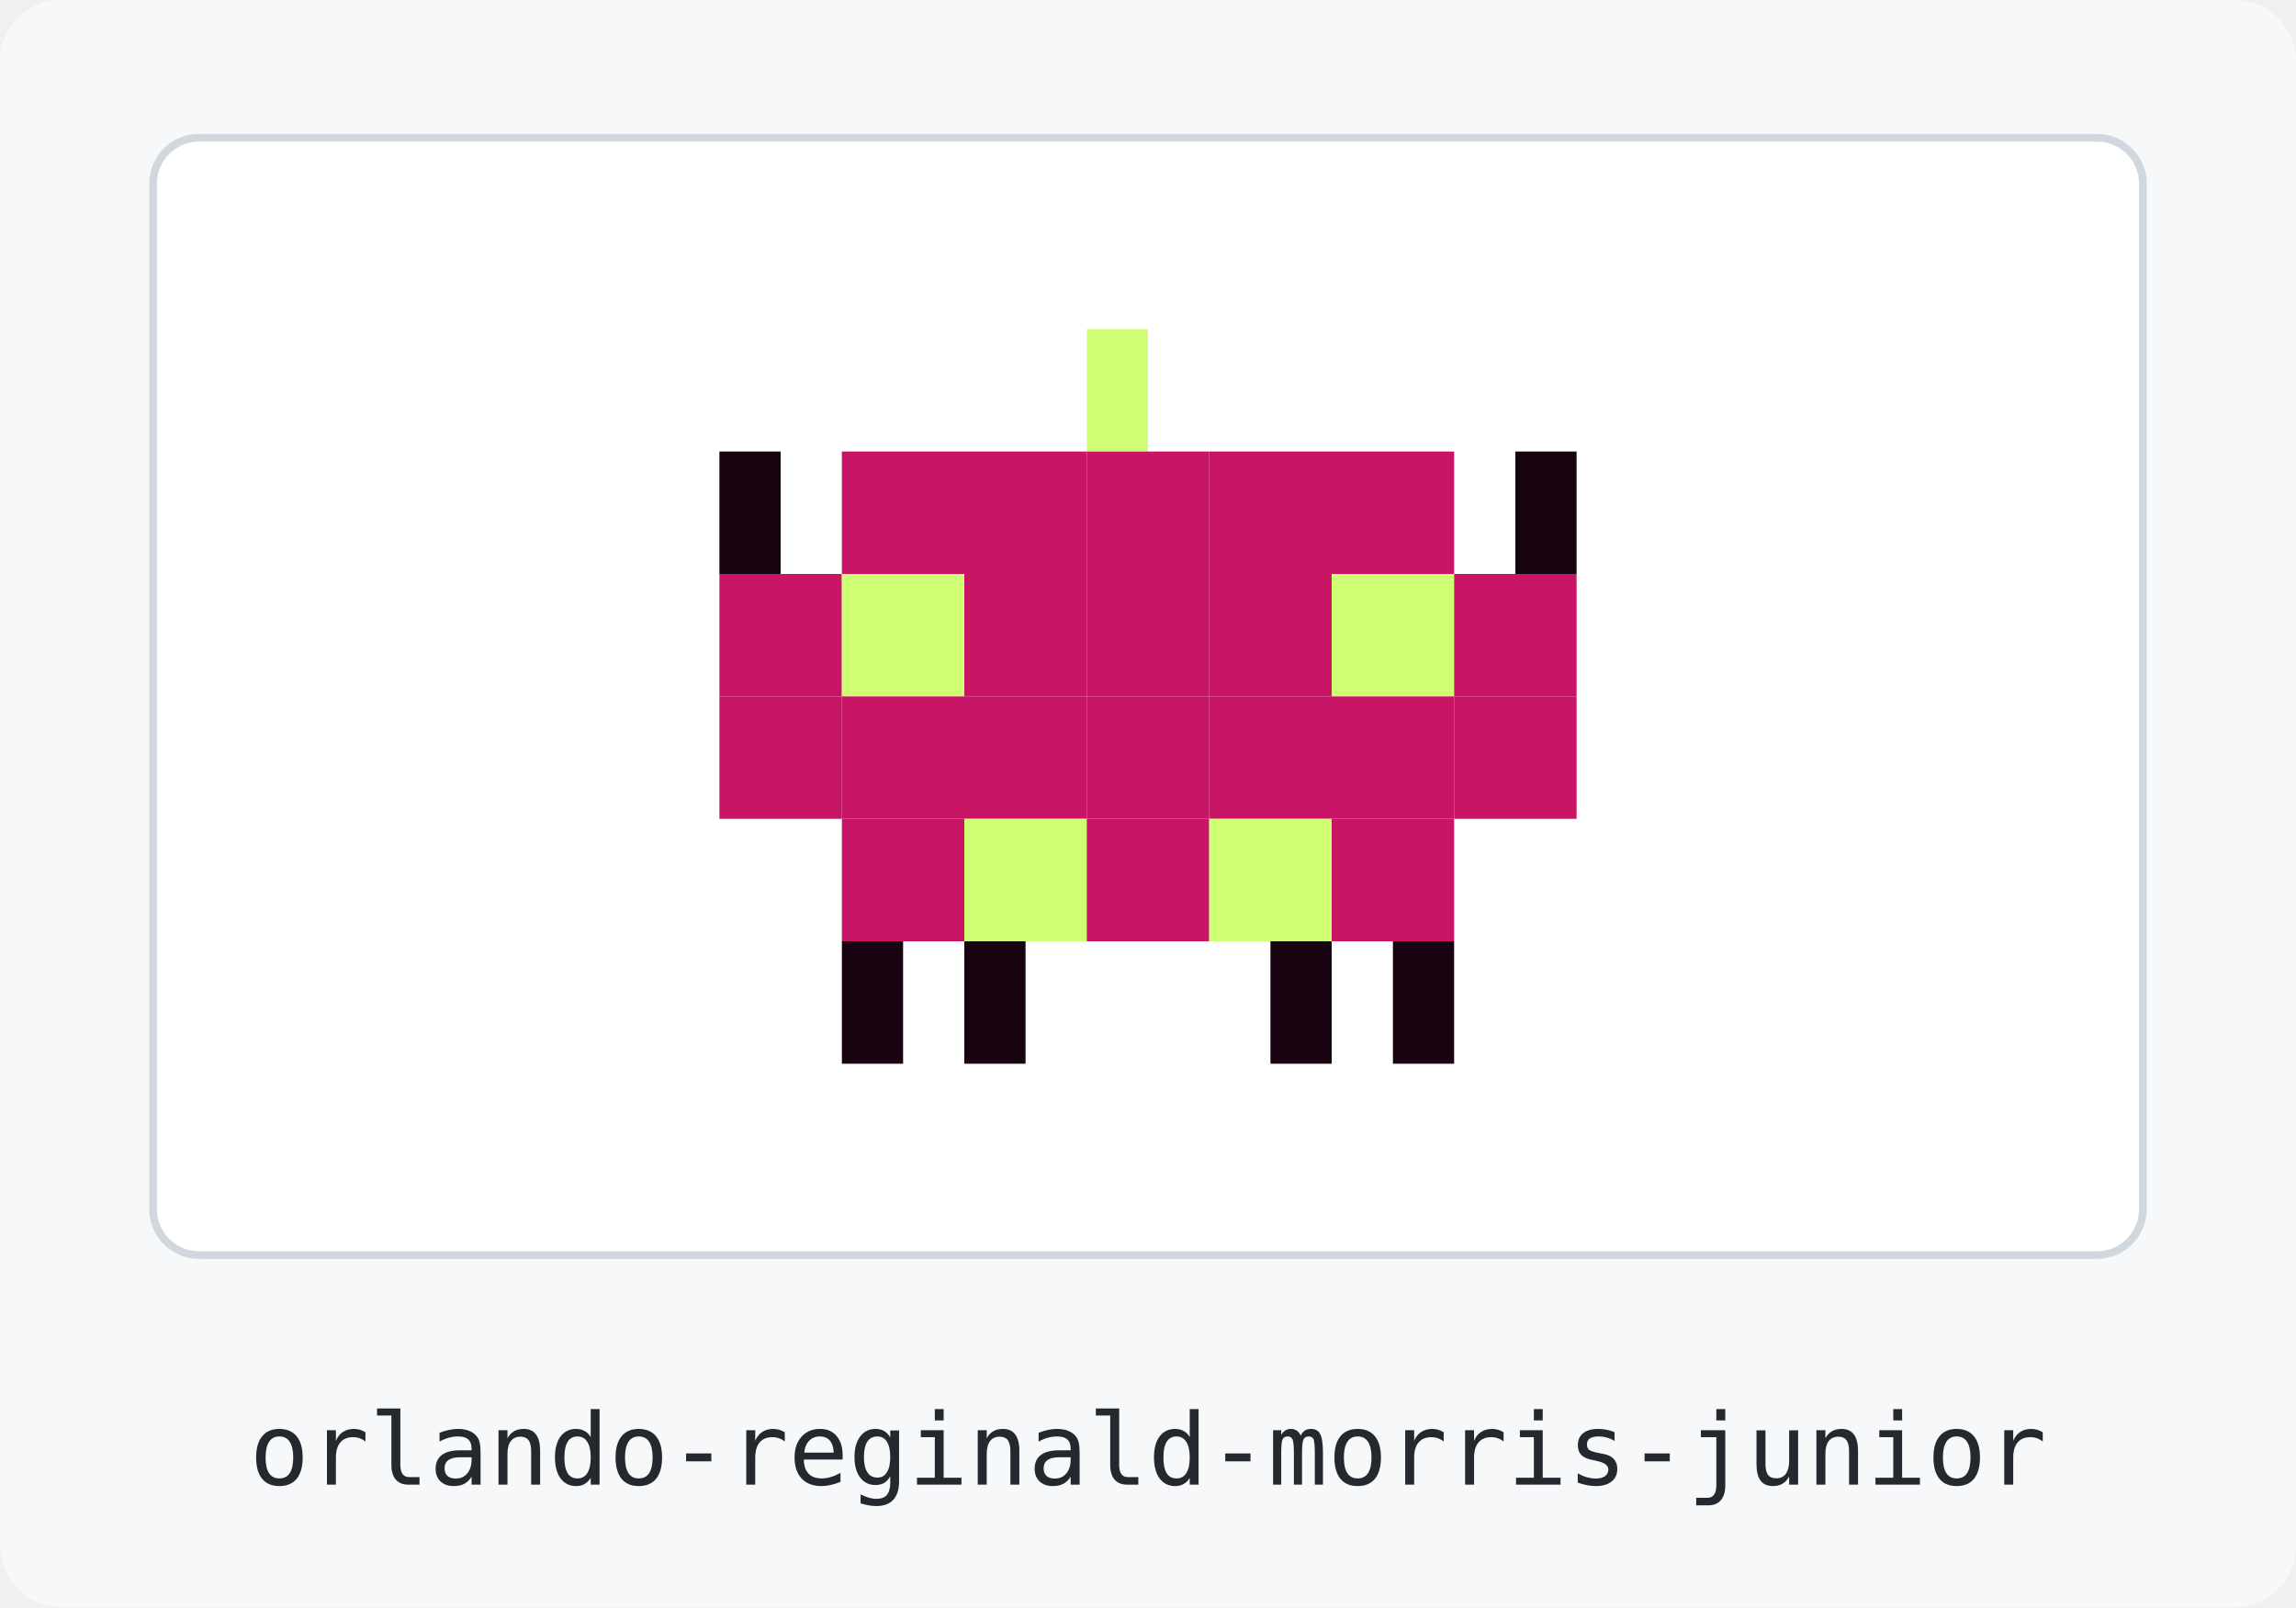
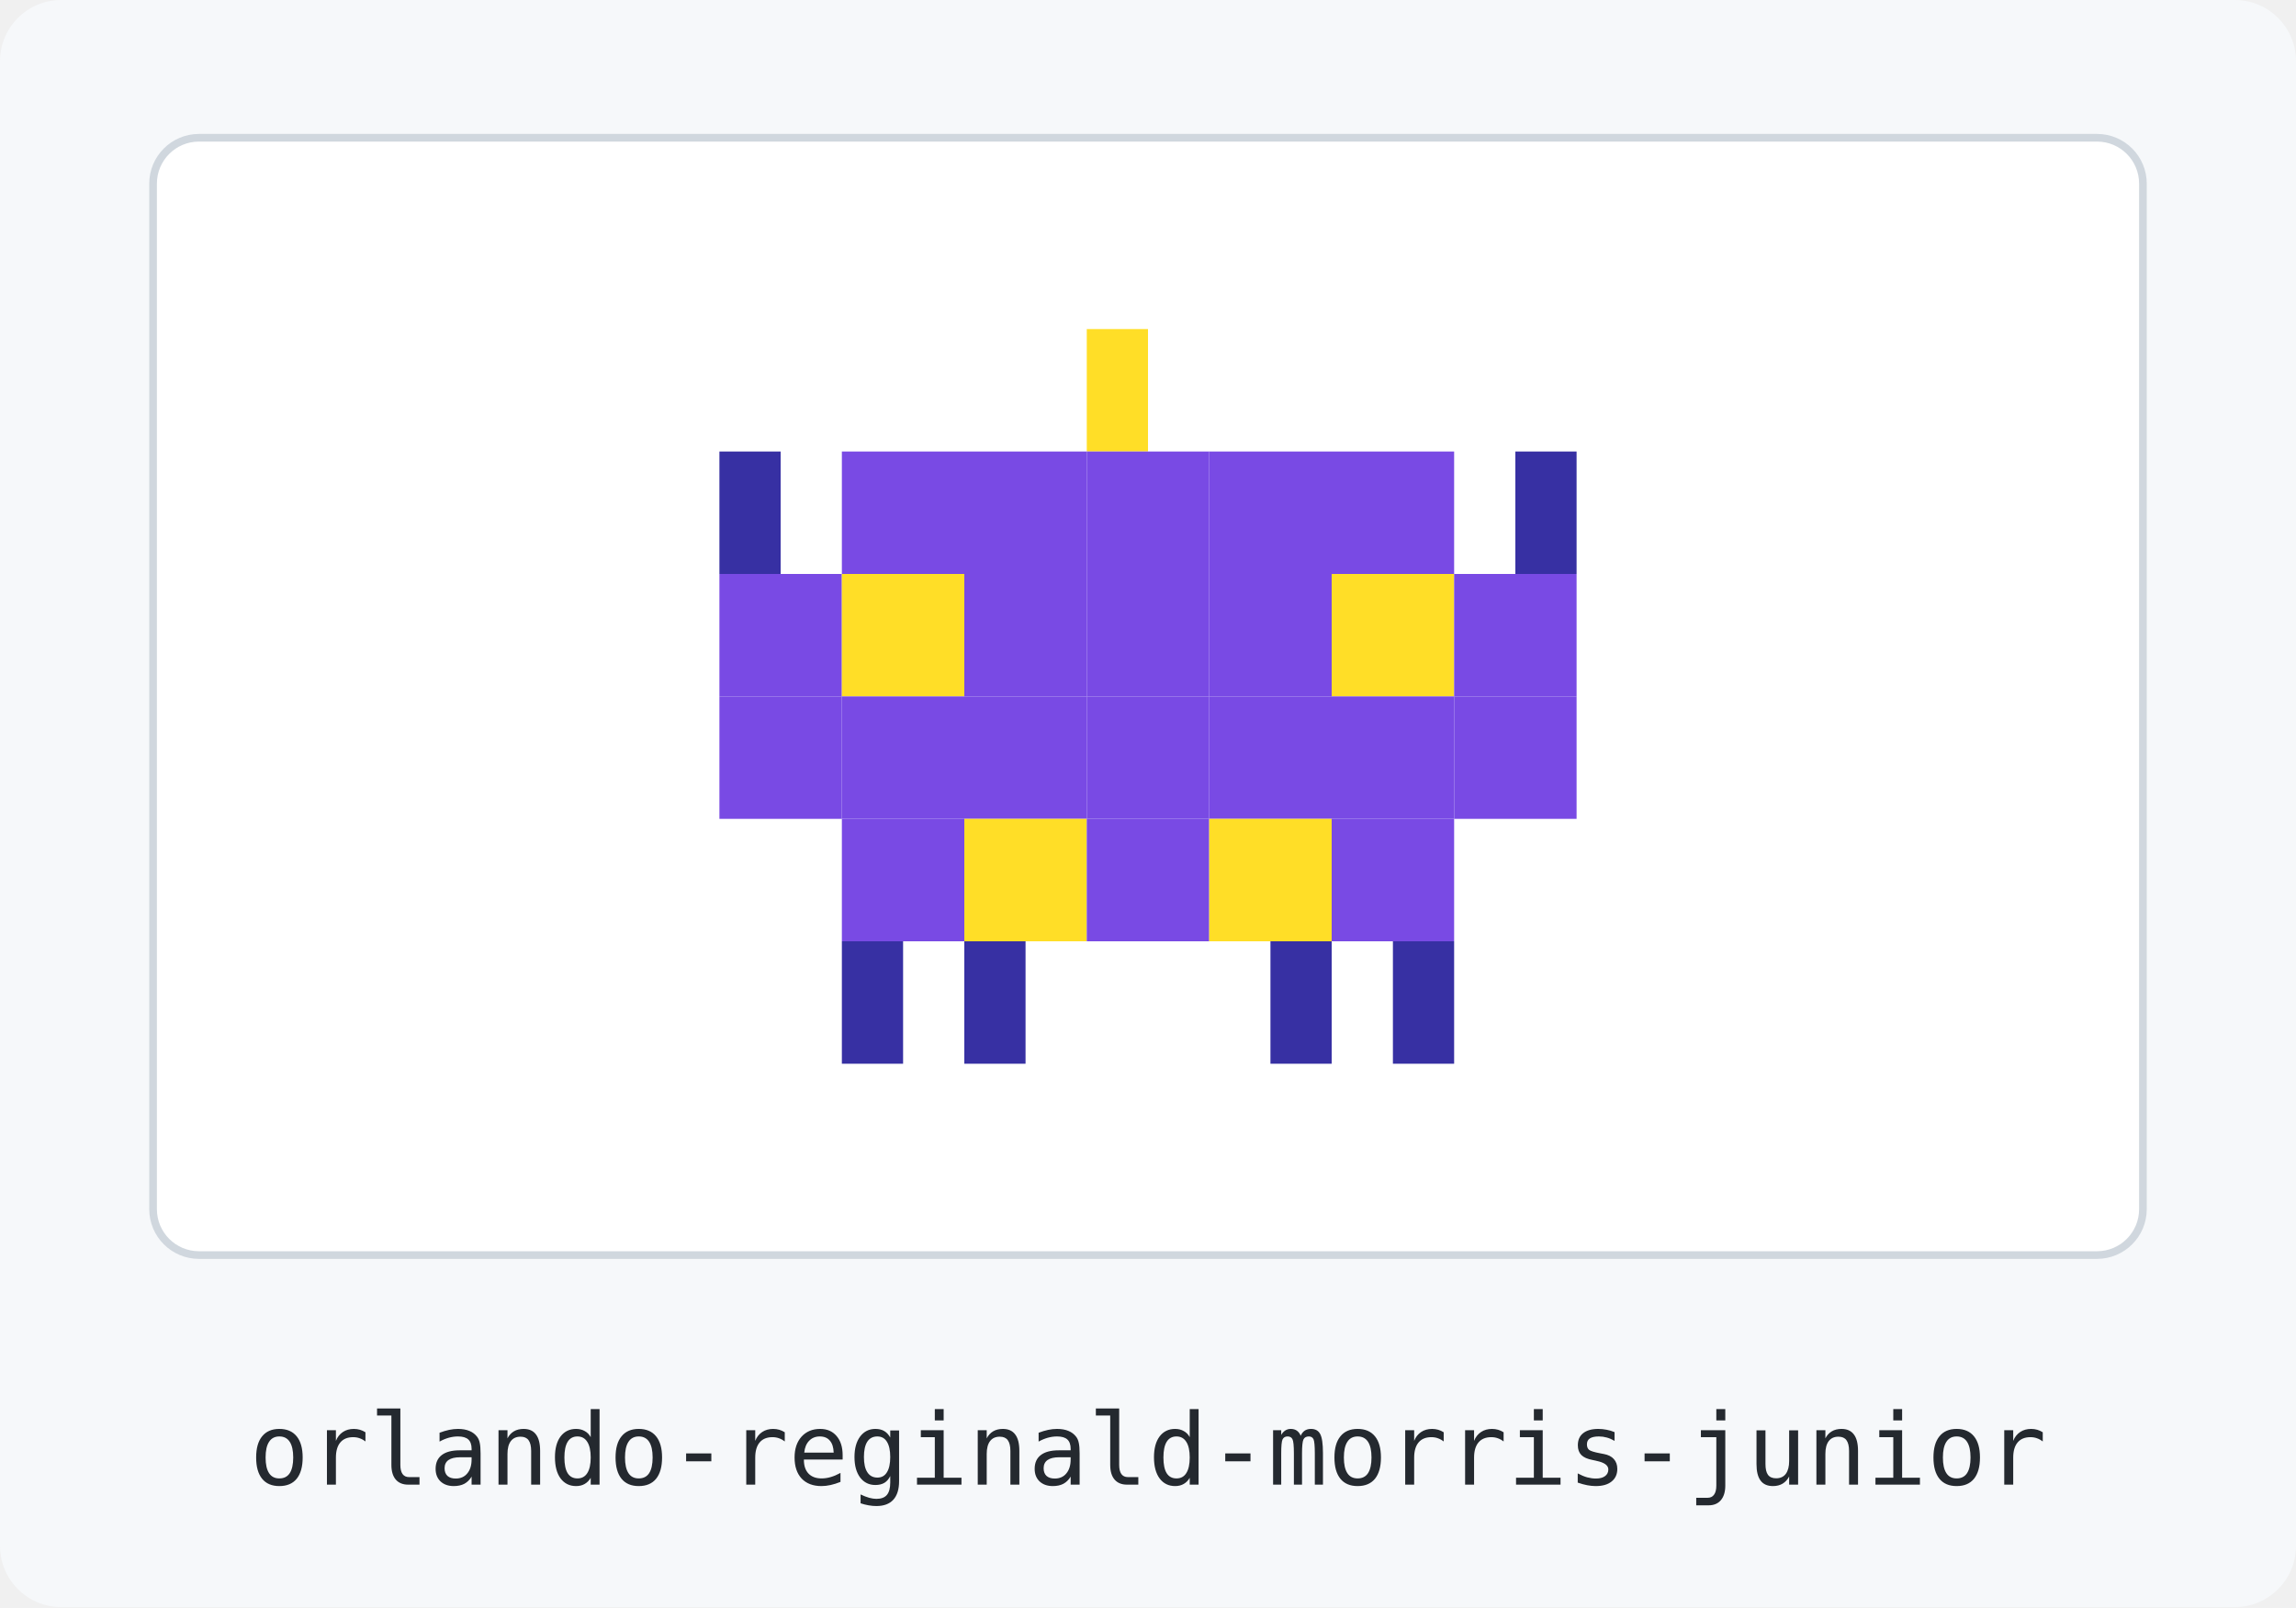
<svg xmlns="http://www.w3.org/2000/svg" width="300" height="210" viewBox="0 0 300 210" role="img" aria-label="orlando-reginald-morris-junior clingon">
  <rect width="300" height="210" rx="8" fill="#f6f8fa" />
  <rect x="20" y="18" width="260" height="146" rx="6" fill="#ffffff" stroke="#d0d7de" />
-   <rect x="142" y="43" width="8" height="16" fill="#d0ff76" />
-   <rect x="94" y="59" width="8" height="16" fill="#170410" />
-   <rect x="110" y="59" width="16" height="16" fill="#c91565" />
-   <rect x="126" y="59" width="16" height="16" fill="#c91565" />
-   <rect x="142" y="59" width="16" height="16" fill="#c91565" />
-   <rect x="158" y="59" width="16" height="16" fill="#c91565" />
-   <rect x="174" y="59" width="16" height="16" fill="#c91565" />
-   <rect x="198" y="59" width="8" height="16" fill="#170410" />
-   <rect x="94" y="75" width="16" height="16" fill="#c91565" />
-   <rect x="110" y="75" width="16" height="16" fill="#d0ff76" />
-   <rect x="126" y="75" width="16" height="16" fill="#c91565" />
-   <rect x="142" y="75" width="16" height="16" fill="#c91565" />
-   <rect x="158" y="75" width="16" height="16" fill="#c91565" />
-   <rect x="174" y="75" width="16" height="16" fill="#d0ff76" />
-   <rect x="190" y="75" width="16" height="16" fill="#c91565" />
-   <rect x="94" y="91" width="16" height="16" fill="#c91565" />
-   <rect x="110" y="91" width="16" height="16" fill="#c91565" />
-   <rect x="126" y="91" width="16" height="16" fill="#c91565" />
-   <rect x="142" y="91" width="16" height="16" fill="#c91565" />
-   <rect x="158" y="91" width="16" height="16" fill="#c91565" />
-   <rect x="174" y="91" width="16" height="16" fill="#c91565" />
-   <rect x="190" y="91" width="16" height="16" fill="#c91565" />
-   <rect x="110" y="107" width="16" height="16" fill="#c91565" />
-   <rect x="126" y="107" width="16" height="16" fill="#d0ff76" />
-   <rect x="142" y="107" width="16" height="16" fill="#c91565" />
-   <rect x="158" y="107" width="16" height="16" fill="#d0ff76" />
-   <rect x="174" y="107" width="16" height="16" fill="#c91565" />
-   <rect x="110" y="123" width="8" height="16" fill="#170410" />
-   <rect x="126" y="123" width="8" height="16" fill="#170410" />
-   <rect x="166" y="123" width="8" height="16" fill="#170410" />
-   <rect x="182" y="123" width="8" height="16" fill="#170410" />
+   <rect x="142" y="43" width="8" height="16" fill="#ffde27" />
+   <rect x="94" y="59" width="8" height="16" fill="#3730a3" />
+   <rect x="110" y="59" width="16" height="16" fill="#794ae4" />
+   <rect x="126" y="59" width="16" height="16" fill="#794ae4" />
+   <rect x="142" y="59" width="16" height="16" fill="#794ae4" />
+   <rect x="158" y="59" width="16" height="16" fill="#794ae4" />
+   <rect x="174" y="59" width="16" height="16" fill="#794ae4" />
+   <rect x="198" y="59" width="8" height="16" fill="#3730a3" />
+   <rect x="94" y="75" width="16" height="16" fill="#794ae4" />
+   <rect x="110" y="75" width="16" height="16" fill="#ffde27" />
+   <rect x="126" y="75" width="16" height="16" fill="#794ae4" />
+   <rect x="142" y="75" width="16" height="16" fill="#794ae4" />
+   <rect x="158" y="75" width="16" height="16" fill="#794ae4" />
+   <rect x="174" y="75" width="16" height="16" fill="#ffde27" />
+   <rect x="190" y="75" width="16" height="16" fill="#794ae4" />
+   <rect x="94" y="91" width="16" height="16" fill="#794ae4" />
+   <rect x="110" y="91" width="16" height="16" fill="#794ae4" />
+   <rect x="126" y="91" width="16" height="16" fill="#794ae4" />
+   <rect x="142" y="91" width="16" height="16" fill="#794ae4" />
+   <rect x="158" y="91" width="16" height="16" fill="#794ae4" />
+   <rect x="174" y="91" width="16" height="16" fill="#794ae4" />
+   <rect x="190" y="91" width="16" height="16" fill="#794ae4" />
+   <rect x="110" y="107" width="16" height="16" fill="#794ae4" />
+   <rect x="126" y="107" width="16" height="16" fill="#ffde27" />
+   <rect x="142" y="107" width="16" height="16" fill="#794ae4" />
+   <rect x="158" y="107" width="16" height="16" fill="#ffde27" />
+   <rect x="174" y="107" width="16" height="16" fill="#794ae4" />
+   <rect x="110" y="123" width="8" height="16" fill="#3730a3" />
+   <rect x="126" y="123" width="8" height="16" fill="#3730a3" />
+   <rect x="166" y="123" width="8" height="16" fill="#3730a3" />
+   <rect x="182" y="123" width="8" height="16" fill="#3730a3" />
  <text x="150" y="194" text-anchor="middle" font-family="ui-monospace, SFMono-Regular, Menlo, Consolas, monospace" font-size="13" font-weight="400" fill="#24292f">orlando-reginald-morris-junior</text>
</svg>
